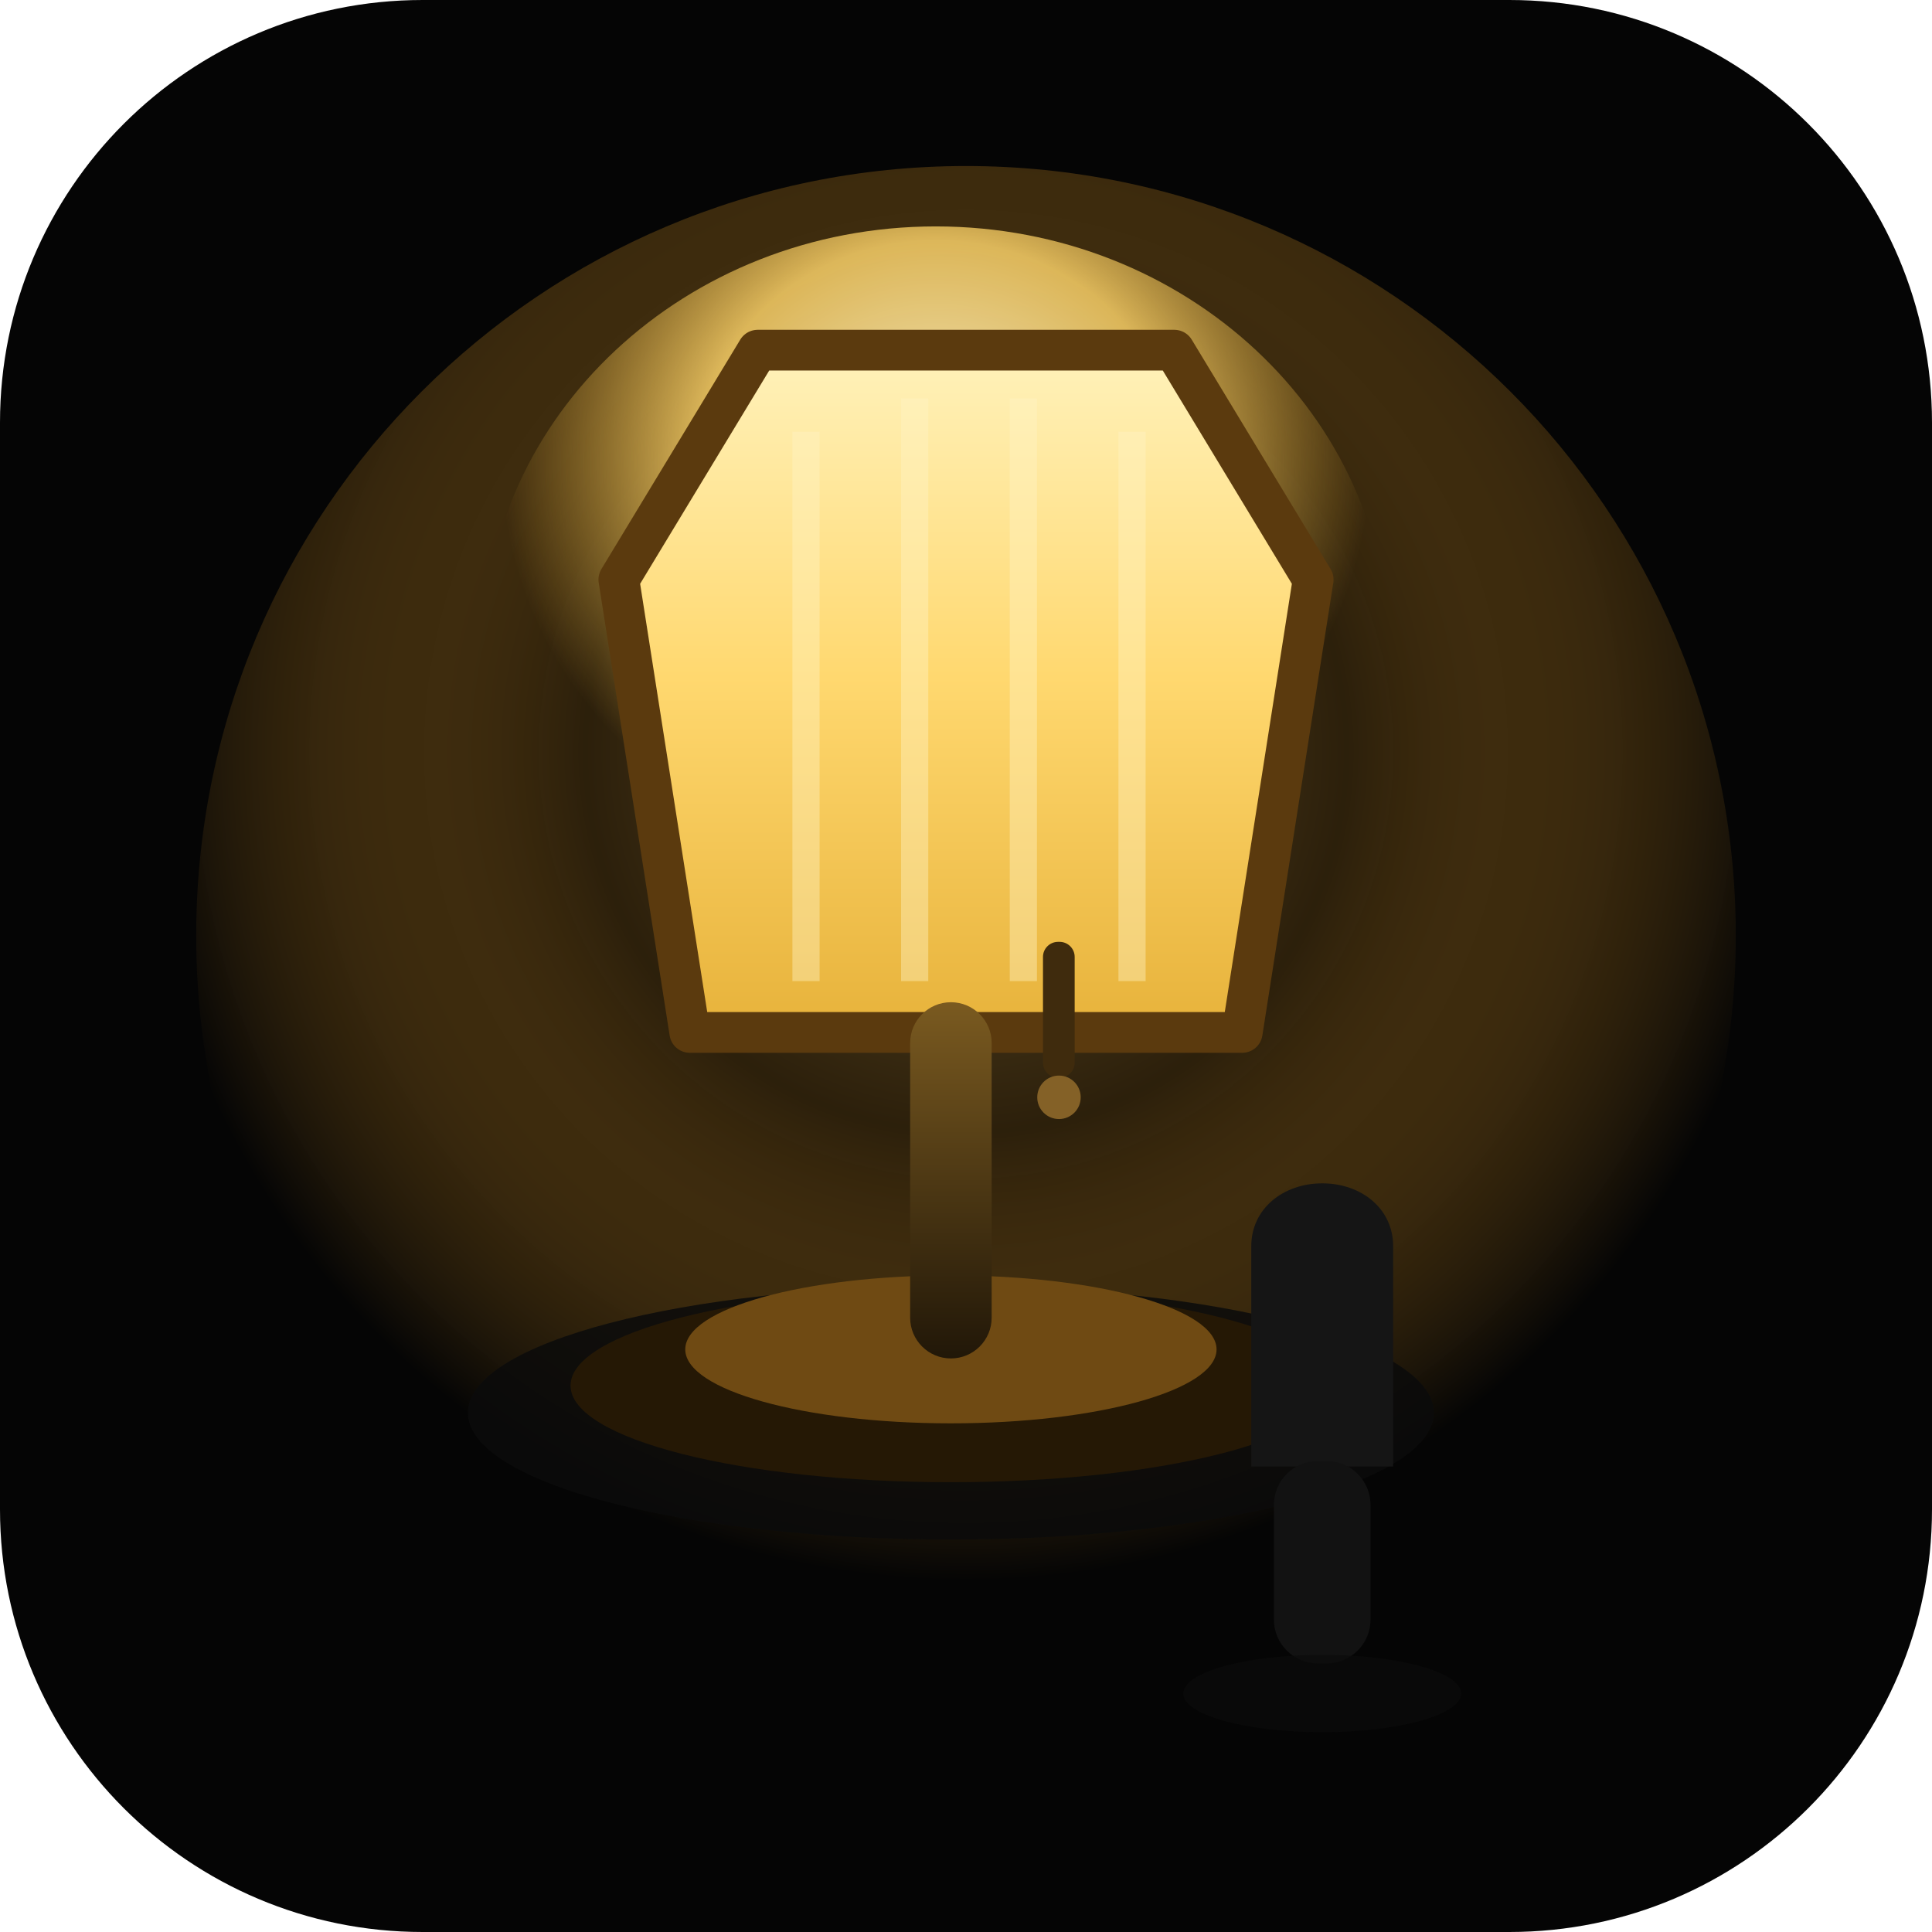
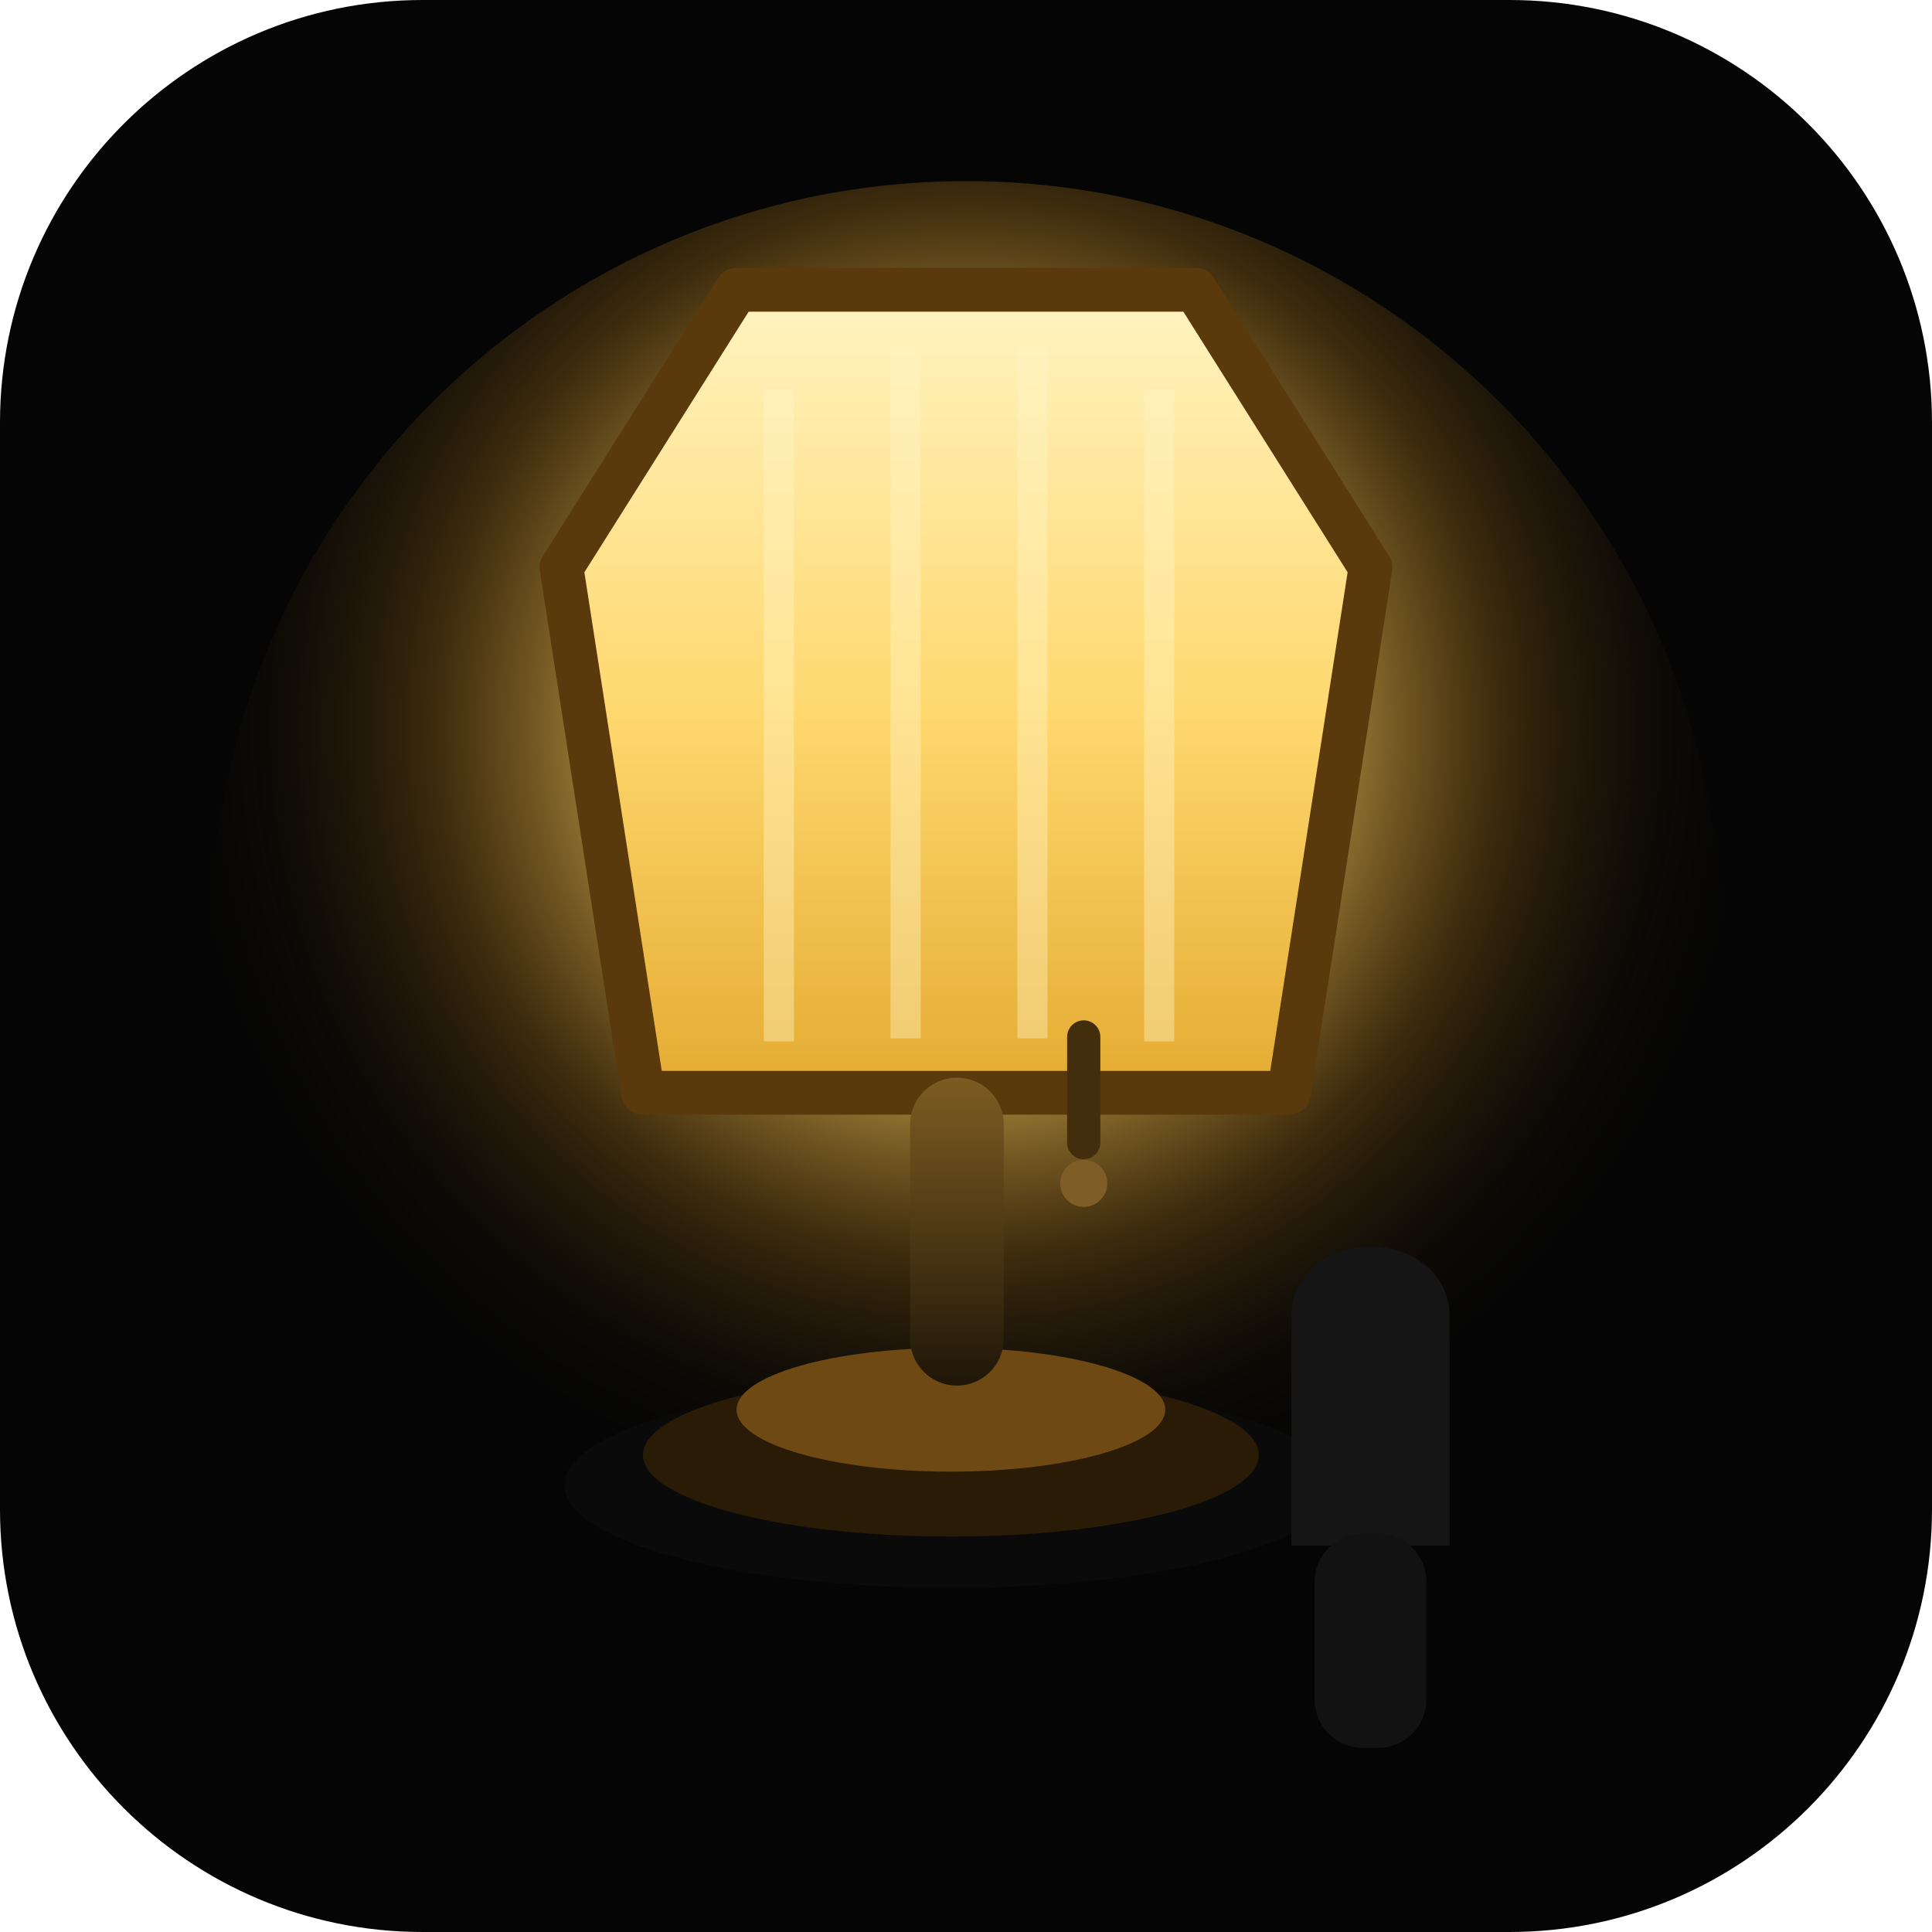
<svg xmlns="http://www.w3.org/2000/svg" viewBox="0 0 64 64">
  <defs>
-     <radialGradient id="sceneGlow" cx="50%" cy="38%" r="54%">
-       <stop offset="0%" stop-color="#ffd778" stop-opacity="0.42" />
-       <stop offset="46%" stop-color="#b67d20" stop-opacity="0.22" />
-       <stop offset="100%" stop-color="#050505" stop-opacity="1" />
-     </radialGradient>
-     <radialGradient id="lampAura" cx="50%" cy="28%" r="48%">
-       <stop offset="0%" stop-color="#fff6cf" stop-opacity="0.95" />
-       <stop offset="55%" stop-color="#ffd56a" stop-opacity="0.82" />
-       <stop offset="100%" stop-color="#f0b83e" stop-opacity="0" />
+     <radialGradient id="glow" cx="50%" cy="36%" r="54%">
+       <stop offset="0%" stop-color="#fff0b8" stop-opacity="0.92" />
+       <stop offset="34%" stop-color="#ffd769" stop-opacity="0.88" />
+       <stop offset="68%" stop-color="#b57b1d" stop-opacity="0.28" />
+       <stop offset="100%" stop-color="#050505" stop-opacity="0" />
    </radialGradient>
    <linearGradient id="shade" x1="0%" y1="0%" x2="0%" y2="100%">
-       <stop offset="0%" stop-color="#fff2bb" />
-       <stop offset="48%" stop-color="#ffd86f" />
-       <stop offset="100%" stop-color="#e7b23a" />
+       <stop offset="0%" stop-color="#fff4c2" />
+       <stop offset="52%" stop-color="#ffd86f" />
+       <stop offset="100%" stop-color="#e4ab31" />
    </linearGradient>
    <linearGradient id="metal" x1="0%" y1="0%" x2="0%" y2="100%">
-       <stop offset="0%" stop-color="#7a5a20" />
-       <stop offset="100%" stop-color="#211708" />
+       <stop offset="0%" stop-color="#7d5c21" />
+       <stop offset="100%" stop-color="#1f1608" />
    </linearGradient>
  </defs>
  <rect width="64" height="64" rx="14" fill="#050505" />
-   <circle cx="32" cy="31" r="25.5" fill="url(#sceneGlow)" />
-   <ellipse cx="31.5" cy="46.8" rx="16" ry="4.2" fill="#0b0b0b" opacity="0.86" />
-   <ellipse cx="31.5" cy="45.9" rx="12.6" ry="3.2" fill="#251805" />
-   <ellipse cx="31.5" cy="44.7" rx="8.8" ry="2.45" fill="#6f4a13" />
-   <ellipse cx="31" cy="21.5" rx="15" ry="14" fill="url(#lampAura)" />
-   <path d="M20.5 19.2 25.1 11.6h13.8l4.6 7.6-2.35 15H22.85z" fill="url(#shade)" stroke="#5b3a0e" stroke-width="1.35" stroke-linejoin="round" />
-   <path d="M26.7 14.3v18.2M30.3 13.2v19.3M33.9 13.2v19.3M37.5 14.3v18.2" stroke="#fff4c3" stroke-opacity=".42" stroke-width=".9" />
-   <rect x="30.15" y="33.2" width="2.7" height="11.8" rx="1.35" fill="url(#metal)" />
-   <rect x="34.55" y="31.2" width="1.05" height="4.5" rx=".5" fill="#3f2b0d" />
-   <circle cx="35.08" cy="36.35" r=".72" fill="#846127" />
-   <path d="M43.8 39.2c1.3 0 2.35.84 2.35 2.08v7.3h-4.7v-7.3c0-1.24 1.06-2.08 2.35-2.08z" fill="#151515" />
-   <rect x="42.2" y="48.4" width="3.2" height="6.7" rx="1.45" fill="#121212" />
-   <ellipse cx="43.8" cy="56.1" rx="4.6" ry="1.28" fill="#0b0b0b" opacity=".72" />
+   <circle cx="32" cy="31" r="25" fill="url(#glow)" />
+   <ellipse cx="31.5" cy="49.2" rx="12.8" ry="3.4" fill="#0b0b0b" opacity=".84" />
+   <ellipse cx="31.5" cy="48.2" rx="10.2" ry="2.7" fill="#2a1b06" />
+   <ellipse cx="31.5" cy="46.7" rx="7.1" ry="2.05" fill="#6e4913" />
+   <path d="M18.6 18.8 24.4 9.6h15.2l5.8 9.2-2.7 17.4H21.3z" fill="url(#shade)" stroke="#5a390d" stroke-width="1.45" stroke-linejoin="round" />
+   <path d="M25.8 12.9v21.6M30 11.5v22.9M34.2 11.5v22.9M38.4 12.9v21.6" stroke="#fff5c8" stroke-opacity=".4" stroke-width="1" />
+   <rect x="30.15" y="35.7" width="3.1" height="10.2" rx="1.55" fill="url(#metal)" />
+   <rect x="35.35" y="33.8" width="1.1" height="4.6" rx=".55" fill="#422d0d" />
+   <circle cx="35.9" cy="39.2" r=".78" fill="#7f5d27" />
+   <path d="M45.4 41.3c1.45 0 2.62.94 2.62 2.3v7.6h-5.24v-7.6c0-1.36 1.18-2.3 2.62-2.3z" fill="#151515" />
+   <rect x="43.55" y="50.8" width="3.7" height="7.1" rx="1.6" fill="#121212" />
</svg>
